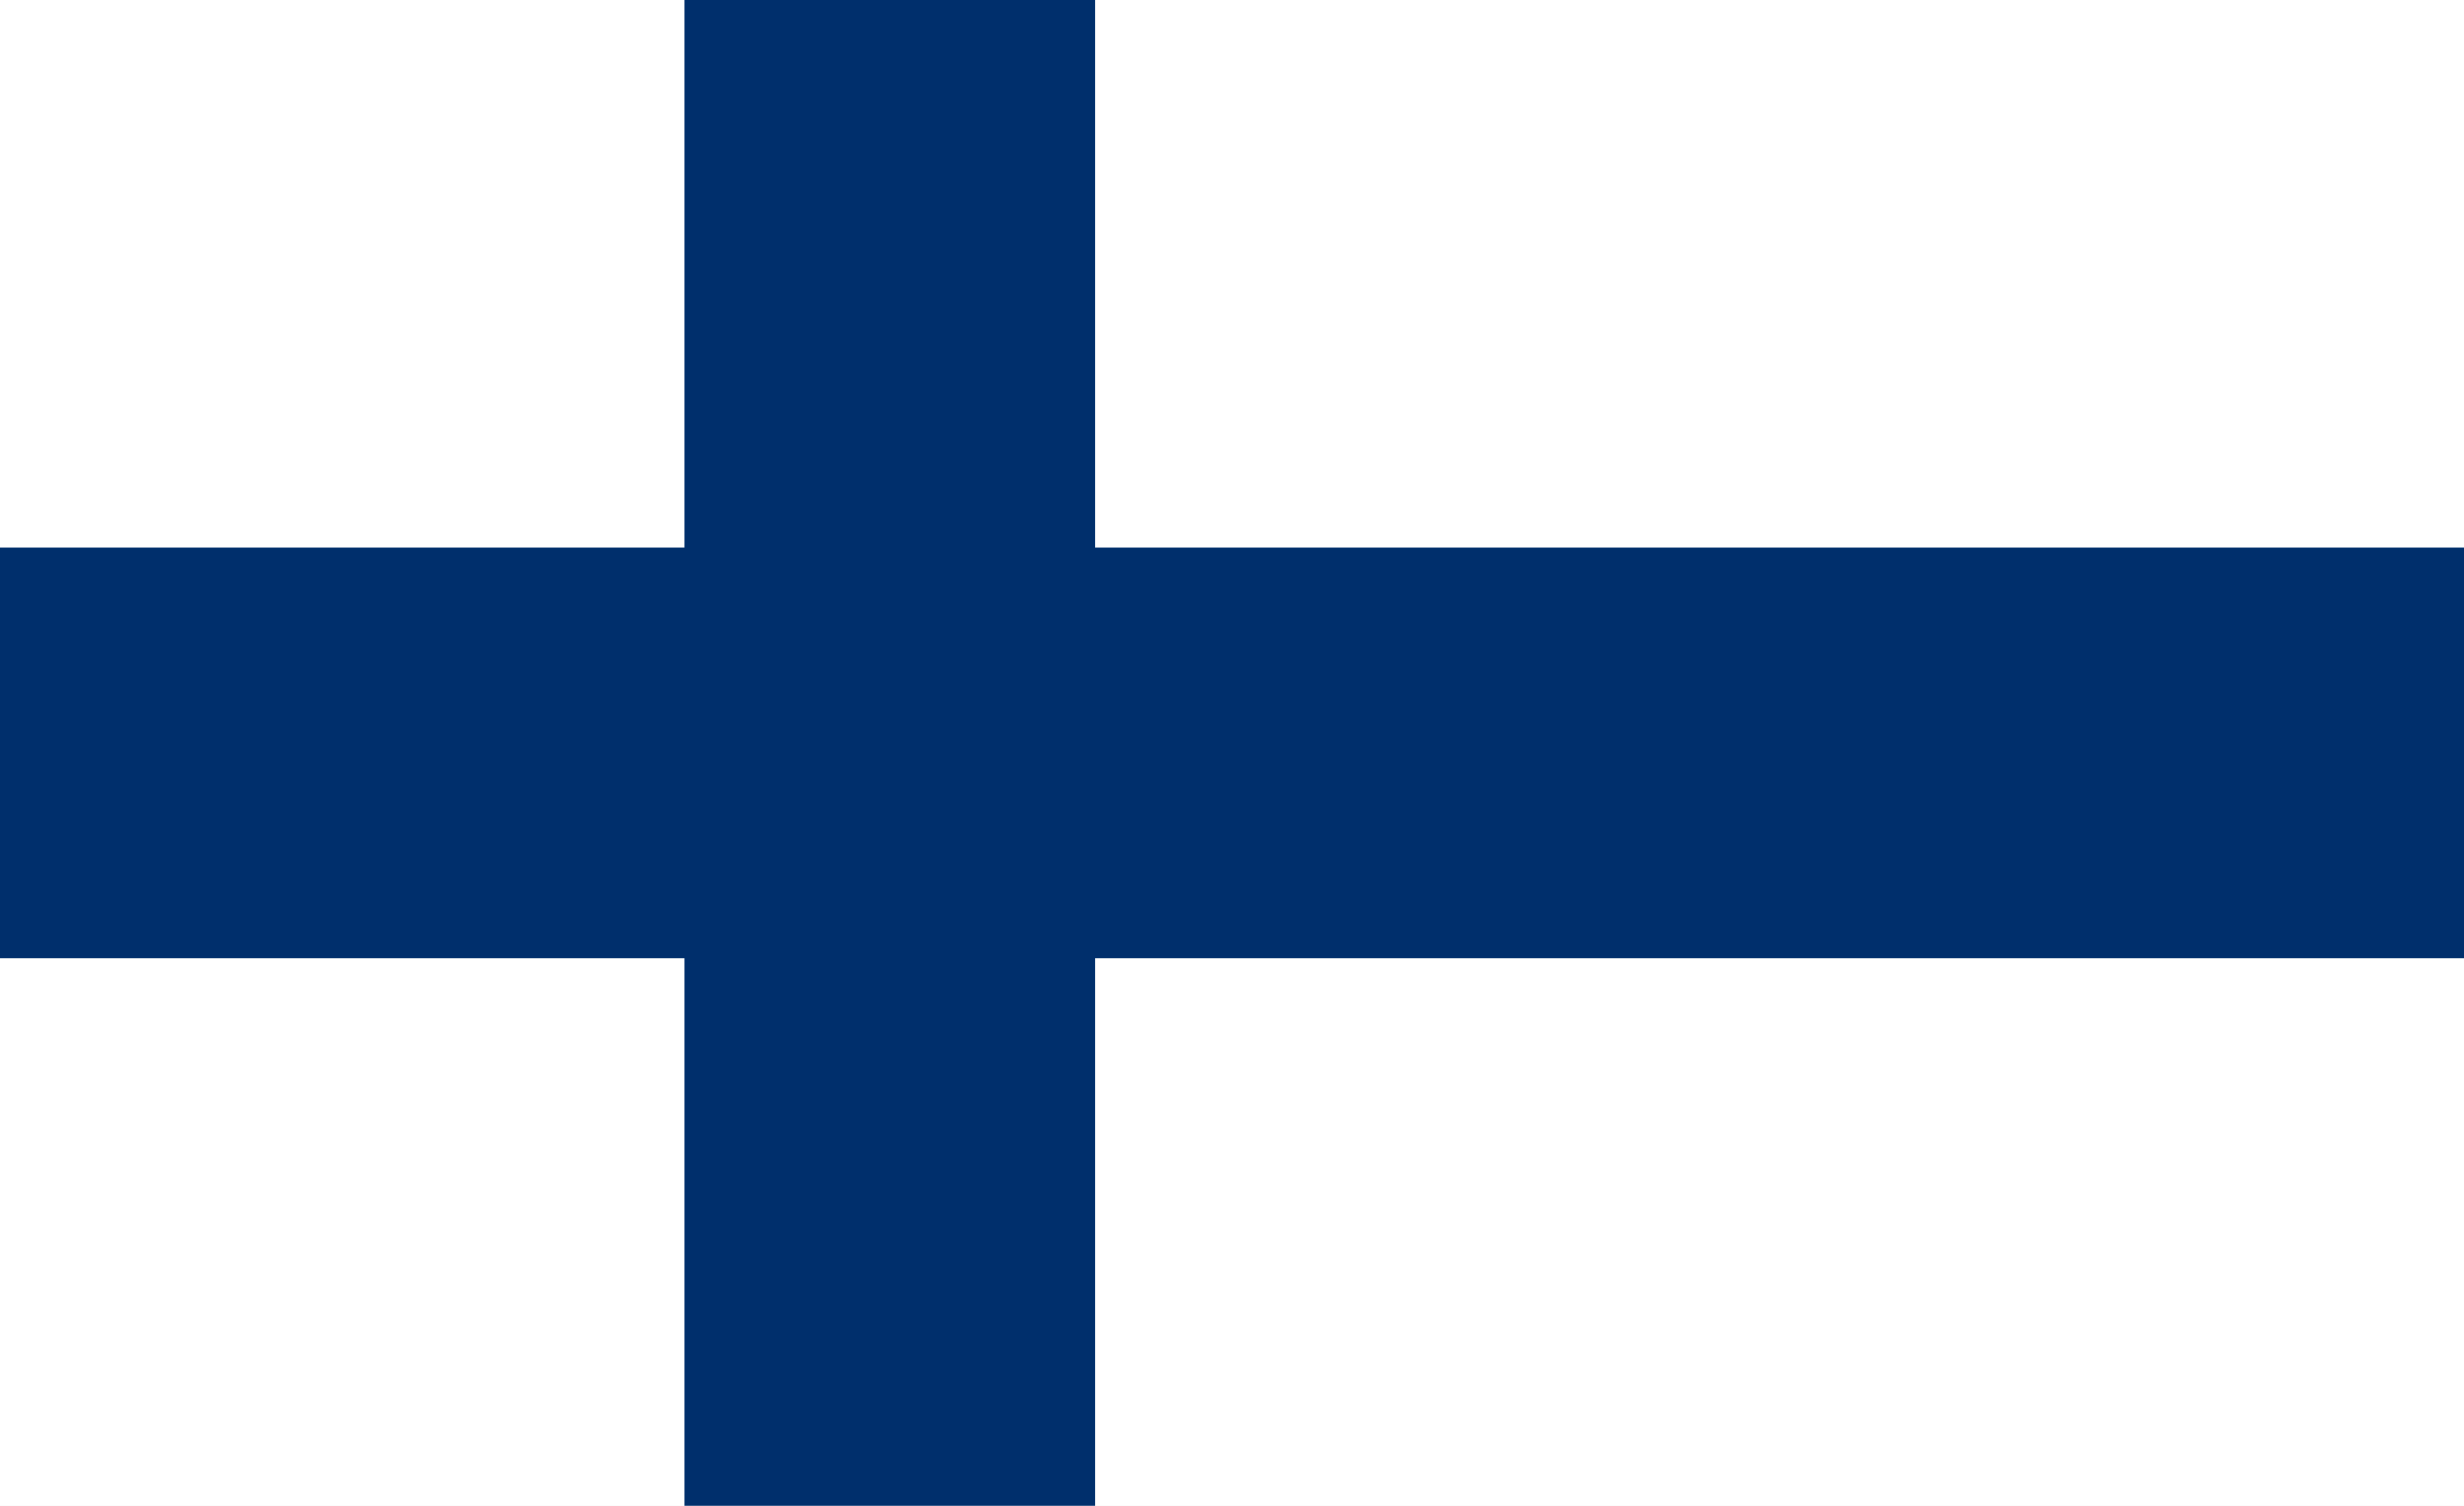
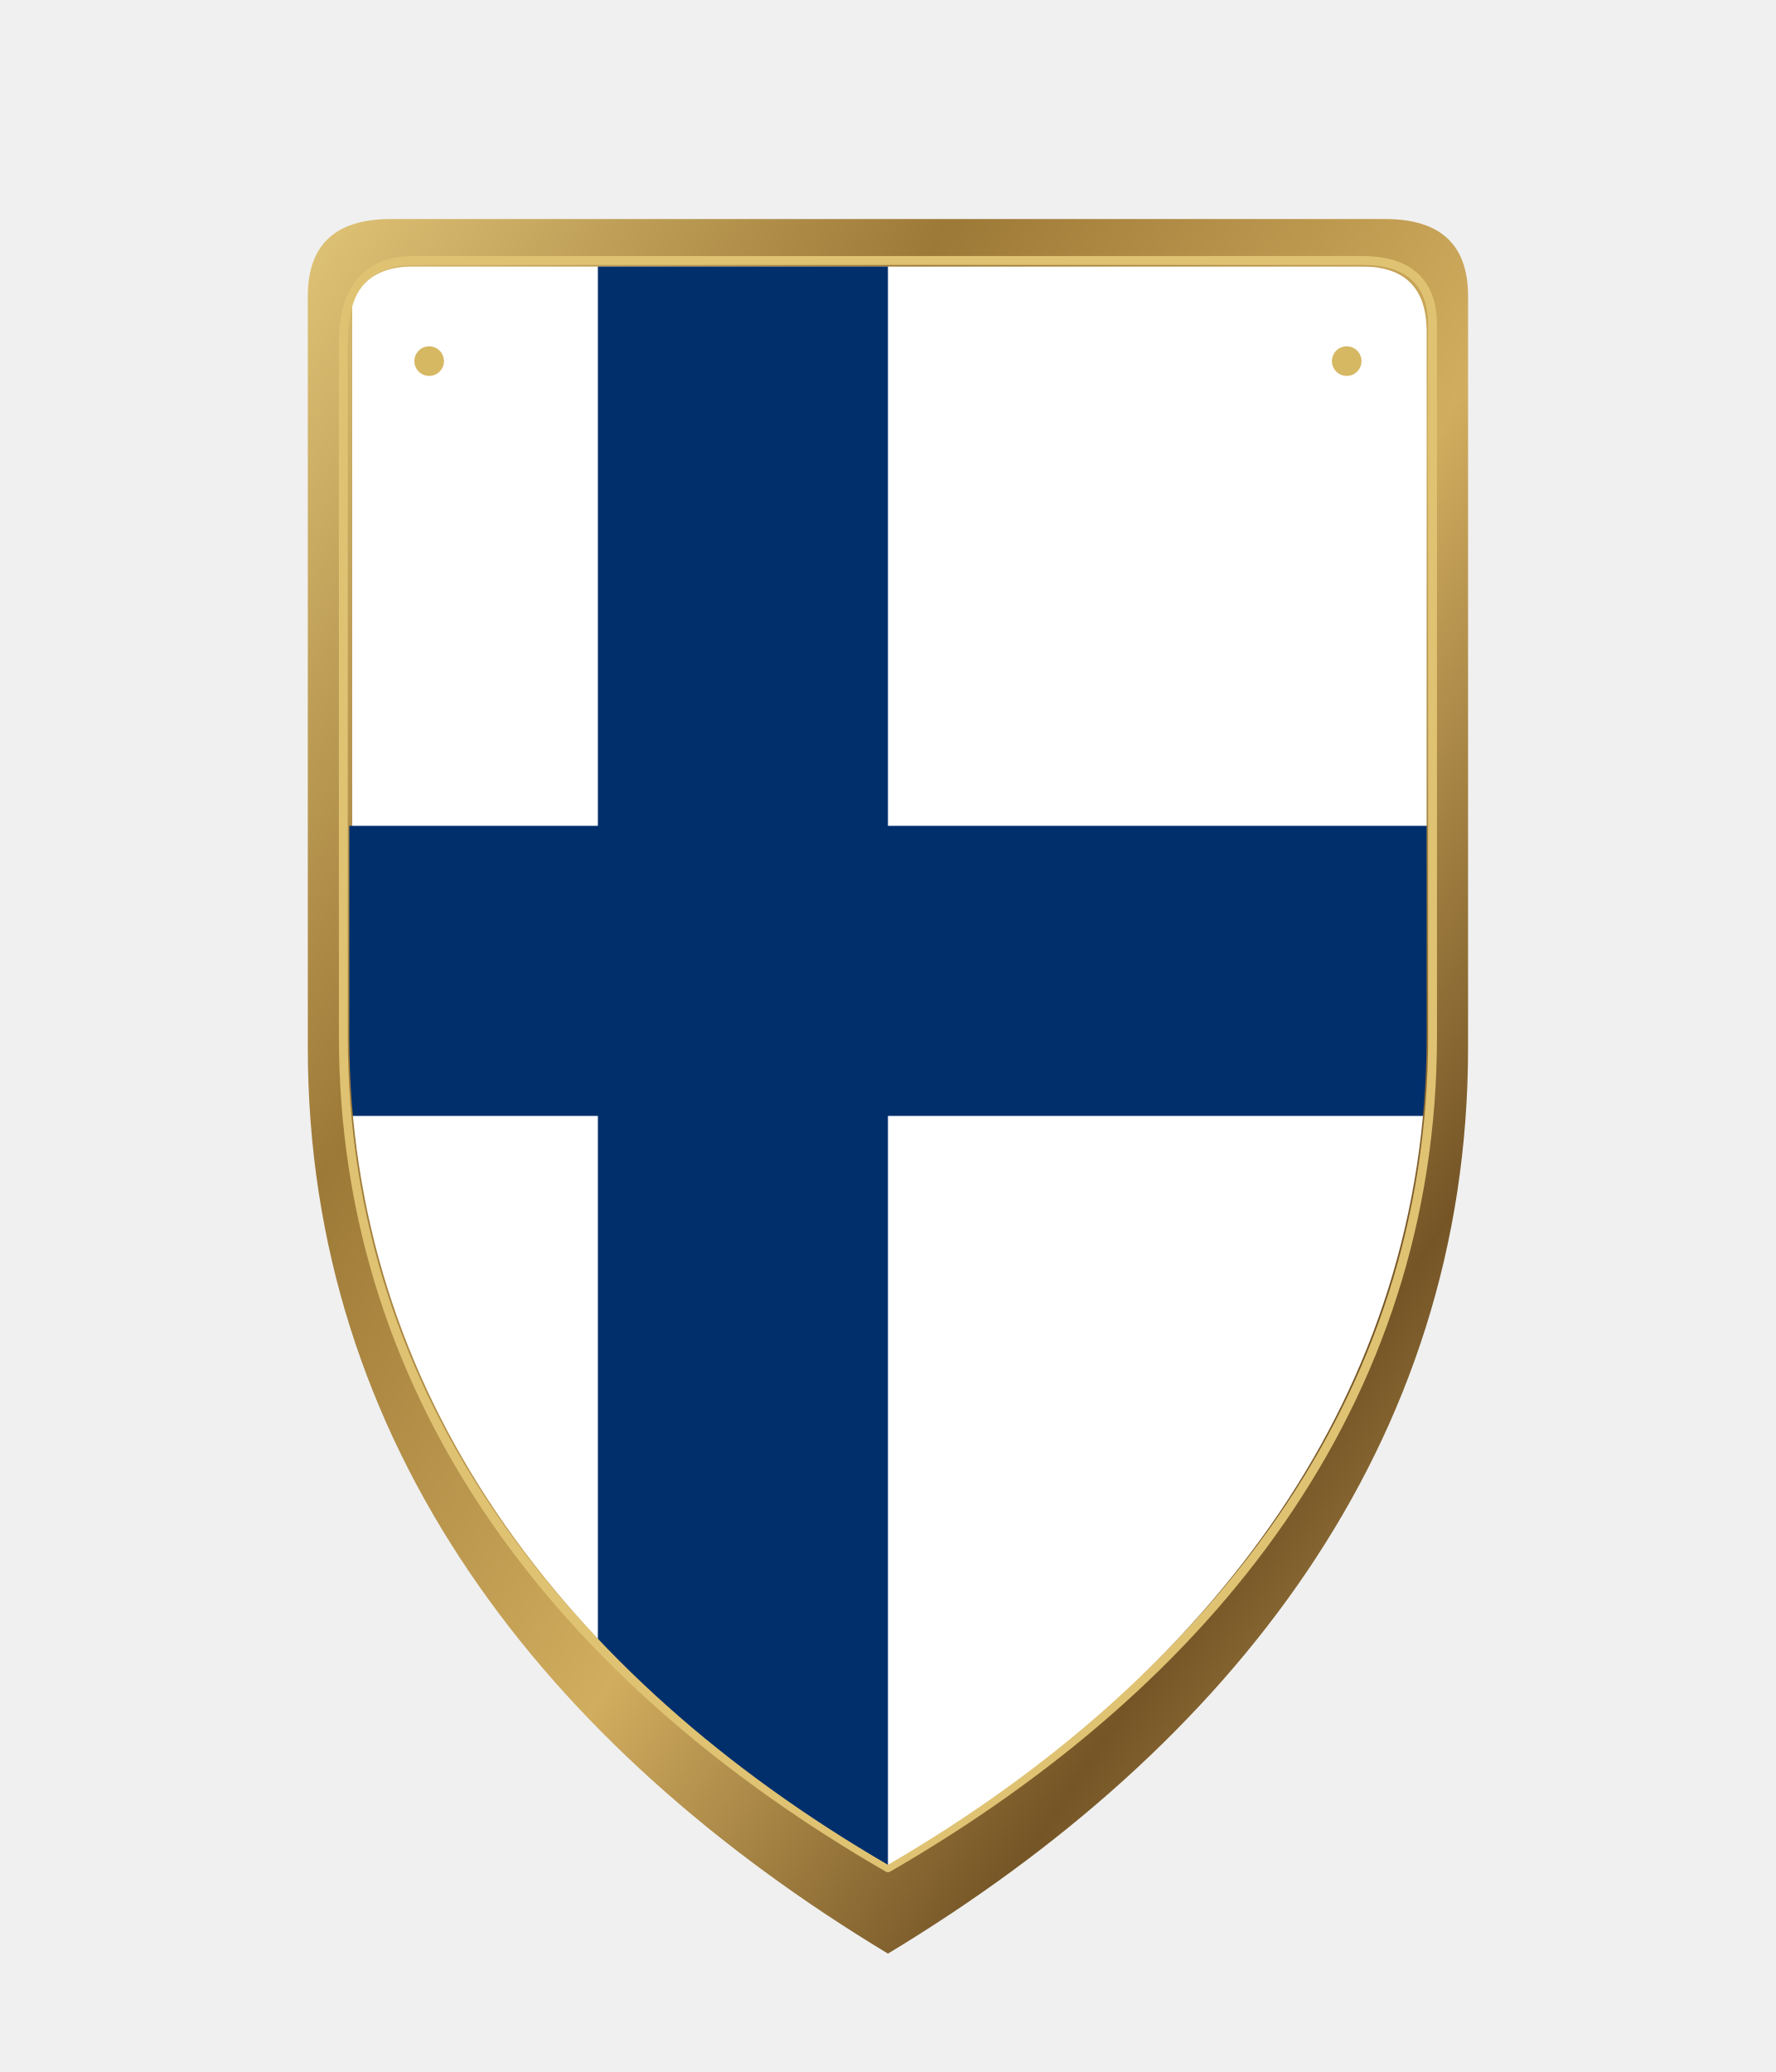
- <svg xmlns="http://www.w3.org/2000/svg" width="1800" height="1100" viewBox="0 0 18 11">
-   <rect width="18" height="11" fill="#fff" />
-   <path d="M0,5.5h18M6.5,0v11" stroke="#002F6C" stroke-width="3" />
+ <svg xmlns="http://www.w3.org/2000/svg" viewBox="0 0 600 700" width="600" height="700">
+   <defs>
+     <linearGradient id="antique-brass" x1="0%" y1="0%" x2="100%" y2="100%">
+       <stop offset="0%" stop-color="#e0c477" />
+       <stop offset="28%" stop-color="#9d7937" />
+       <stop offset="55%" stop-color="#d1ad5f" />
+       <stop offset="78%" stop-color="#755526" />
+       <stop offset="100%" stop-color="#c9a85d" />
+     </linearGradient>
+     <linearGradient id="dark-edge" x1="0%" y1="0%" x2="0%" y2="100%">
+       <stop offset="0%" stop-color="#40392f" />
+       <stop offset="100%" stop-color="#171916" />
+     </linearGradient>
+     <clipPath id="shield-clip">
+       <path d="         M 118 112         Q 118 90 140 90         L 460 90         Q 482 90 482 112         L 482 350         C 482 470 410 566 300 630         C 190 566 118 470 118 350         Z" />
+     </clipPath>
+   </defs>
+   <g id="shield" filter="url(#shield-shadow)">
+     <path id="shield-outer" d="             M 104 100             Q 104 74 132 74             L 468 74             Q 496 74 496 100             L 496 354             C 496 488 416 590 300 660             C 184 590 104 488 104 354             Z" fill="url(#antique-brass)" stroke="#3b2b16" stroke-width="0" stroke-linejoin="round" />
+     <path id="shield-recess" d="             M 116 116             Q 116 88 140 88             L 460 88             Q 484 88 484 110             L 484 350             C 484 474 409 568 300 631             C 191 568 116 474 116 350             Z" fill="#00000000" stroke="#dfc373" stroke-width="3" stroke-linejoin="round" />
+     <g id="flag-art" clip-path="url(#shield-clip)" filter="url(#paper-grain)">
+       <rect x="119" y="90" width="368" height="540" fill="#fff" />
+       <rect x="202" y="90" width="98" height="540" fill="#002F6C" />
+       <rect x="100" y="279" width="400" height="98" fill="#002F6C" />
+     </g>
+     <g fill="#d6b863" stroke="#4b351a" stroke-width="0">
+       <circle cx="145" cy="122" r="5" />
+       <circle cx="455" cy="122" r="5" />
+     </g>
+   </g>
</svg>
